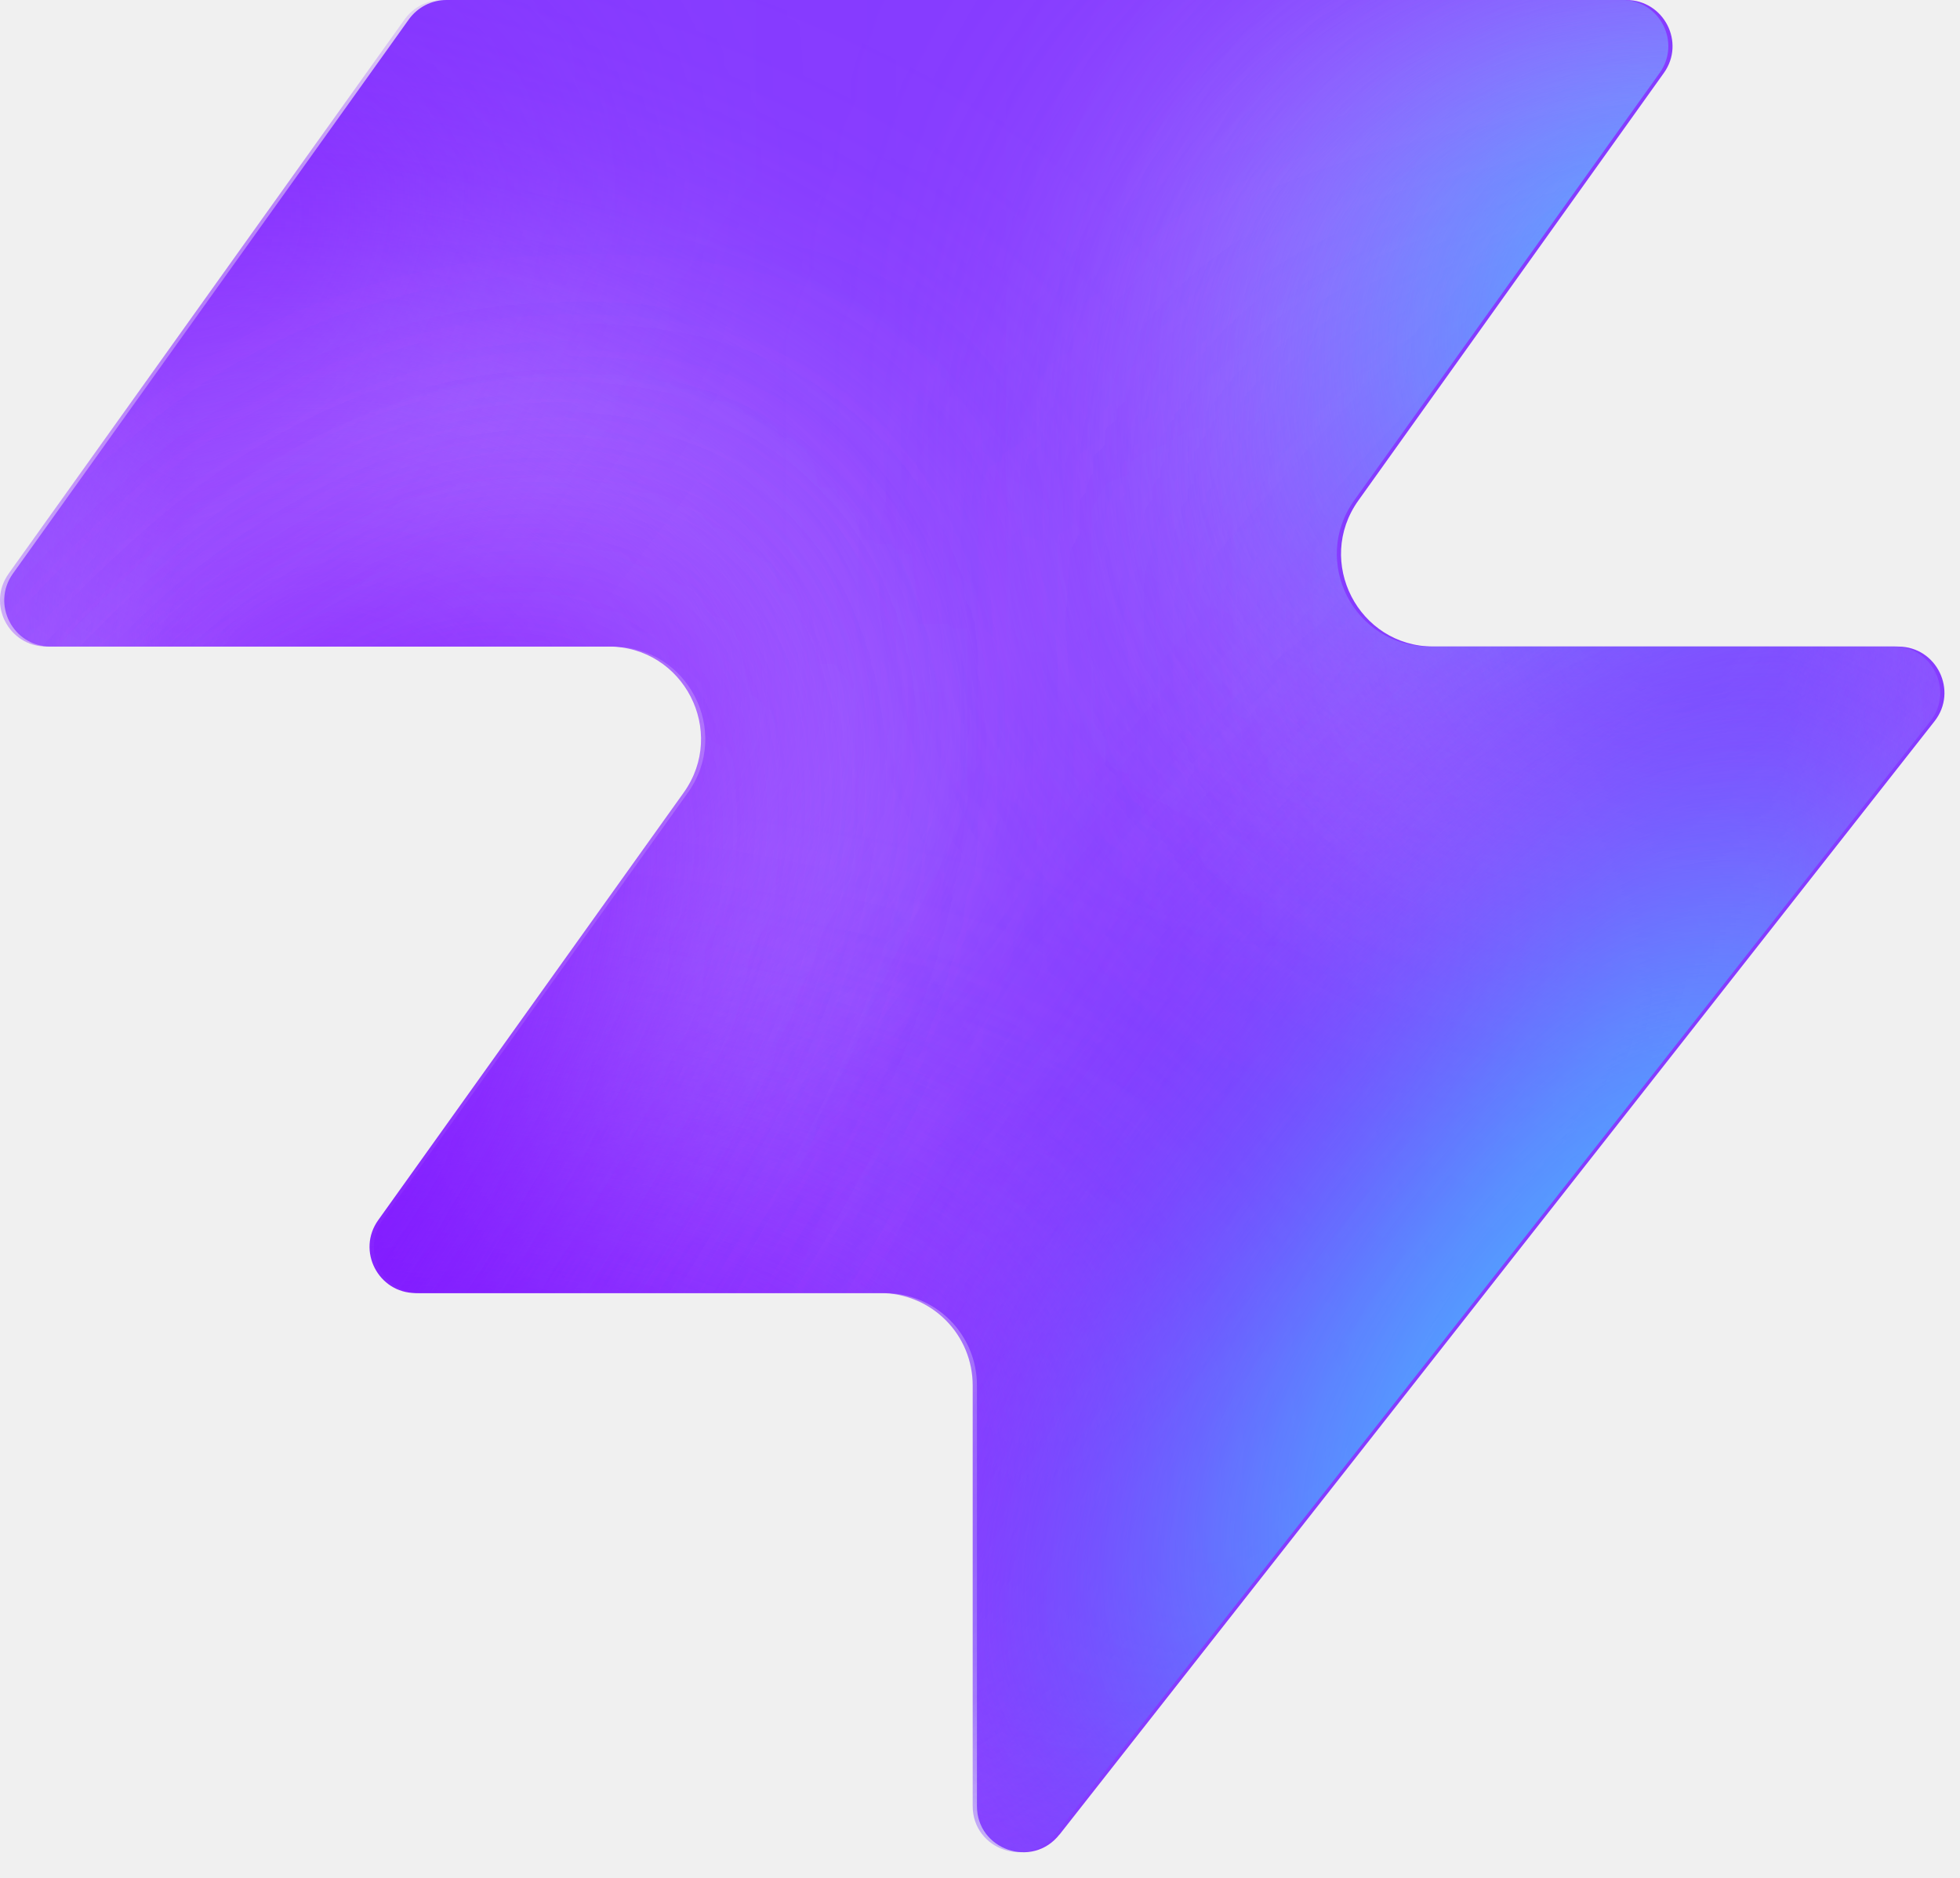
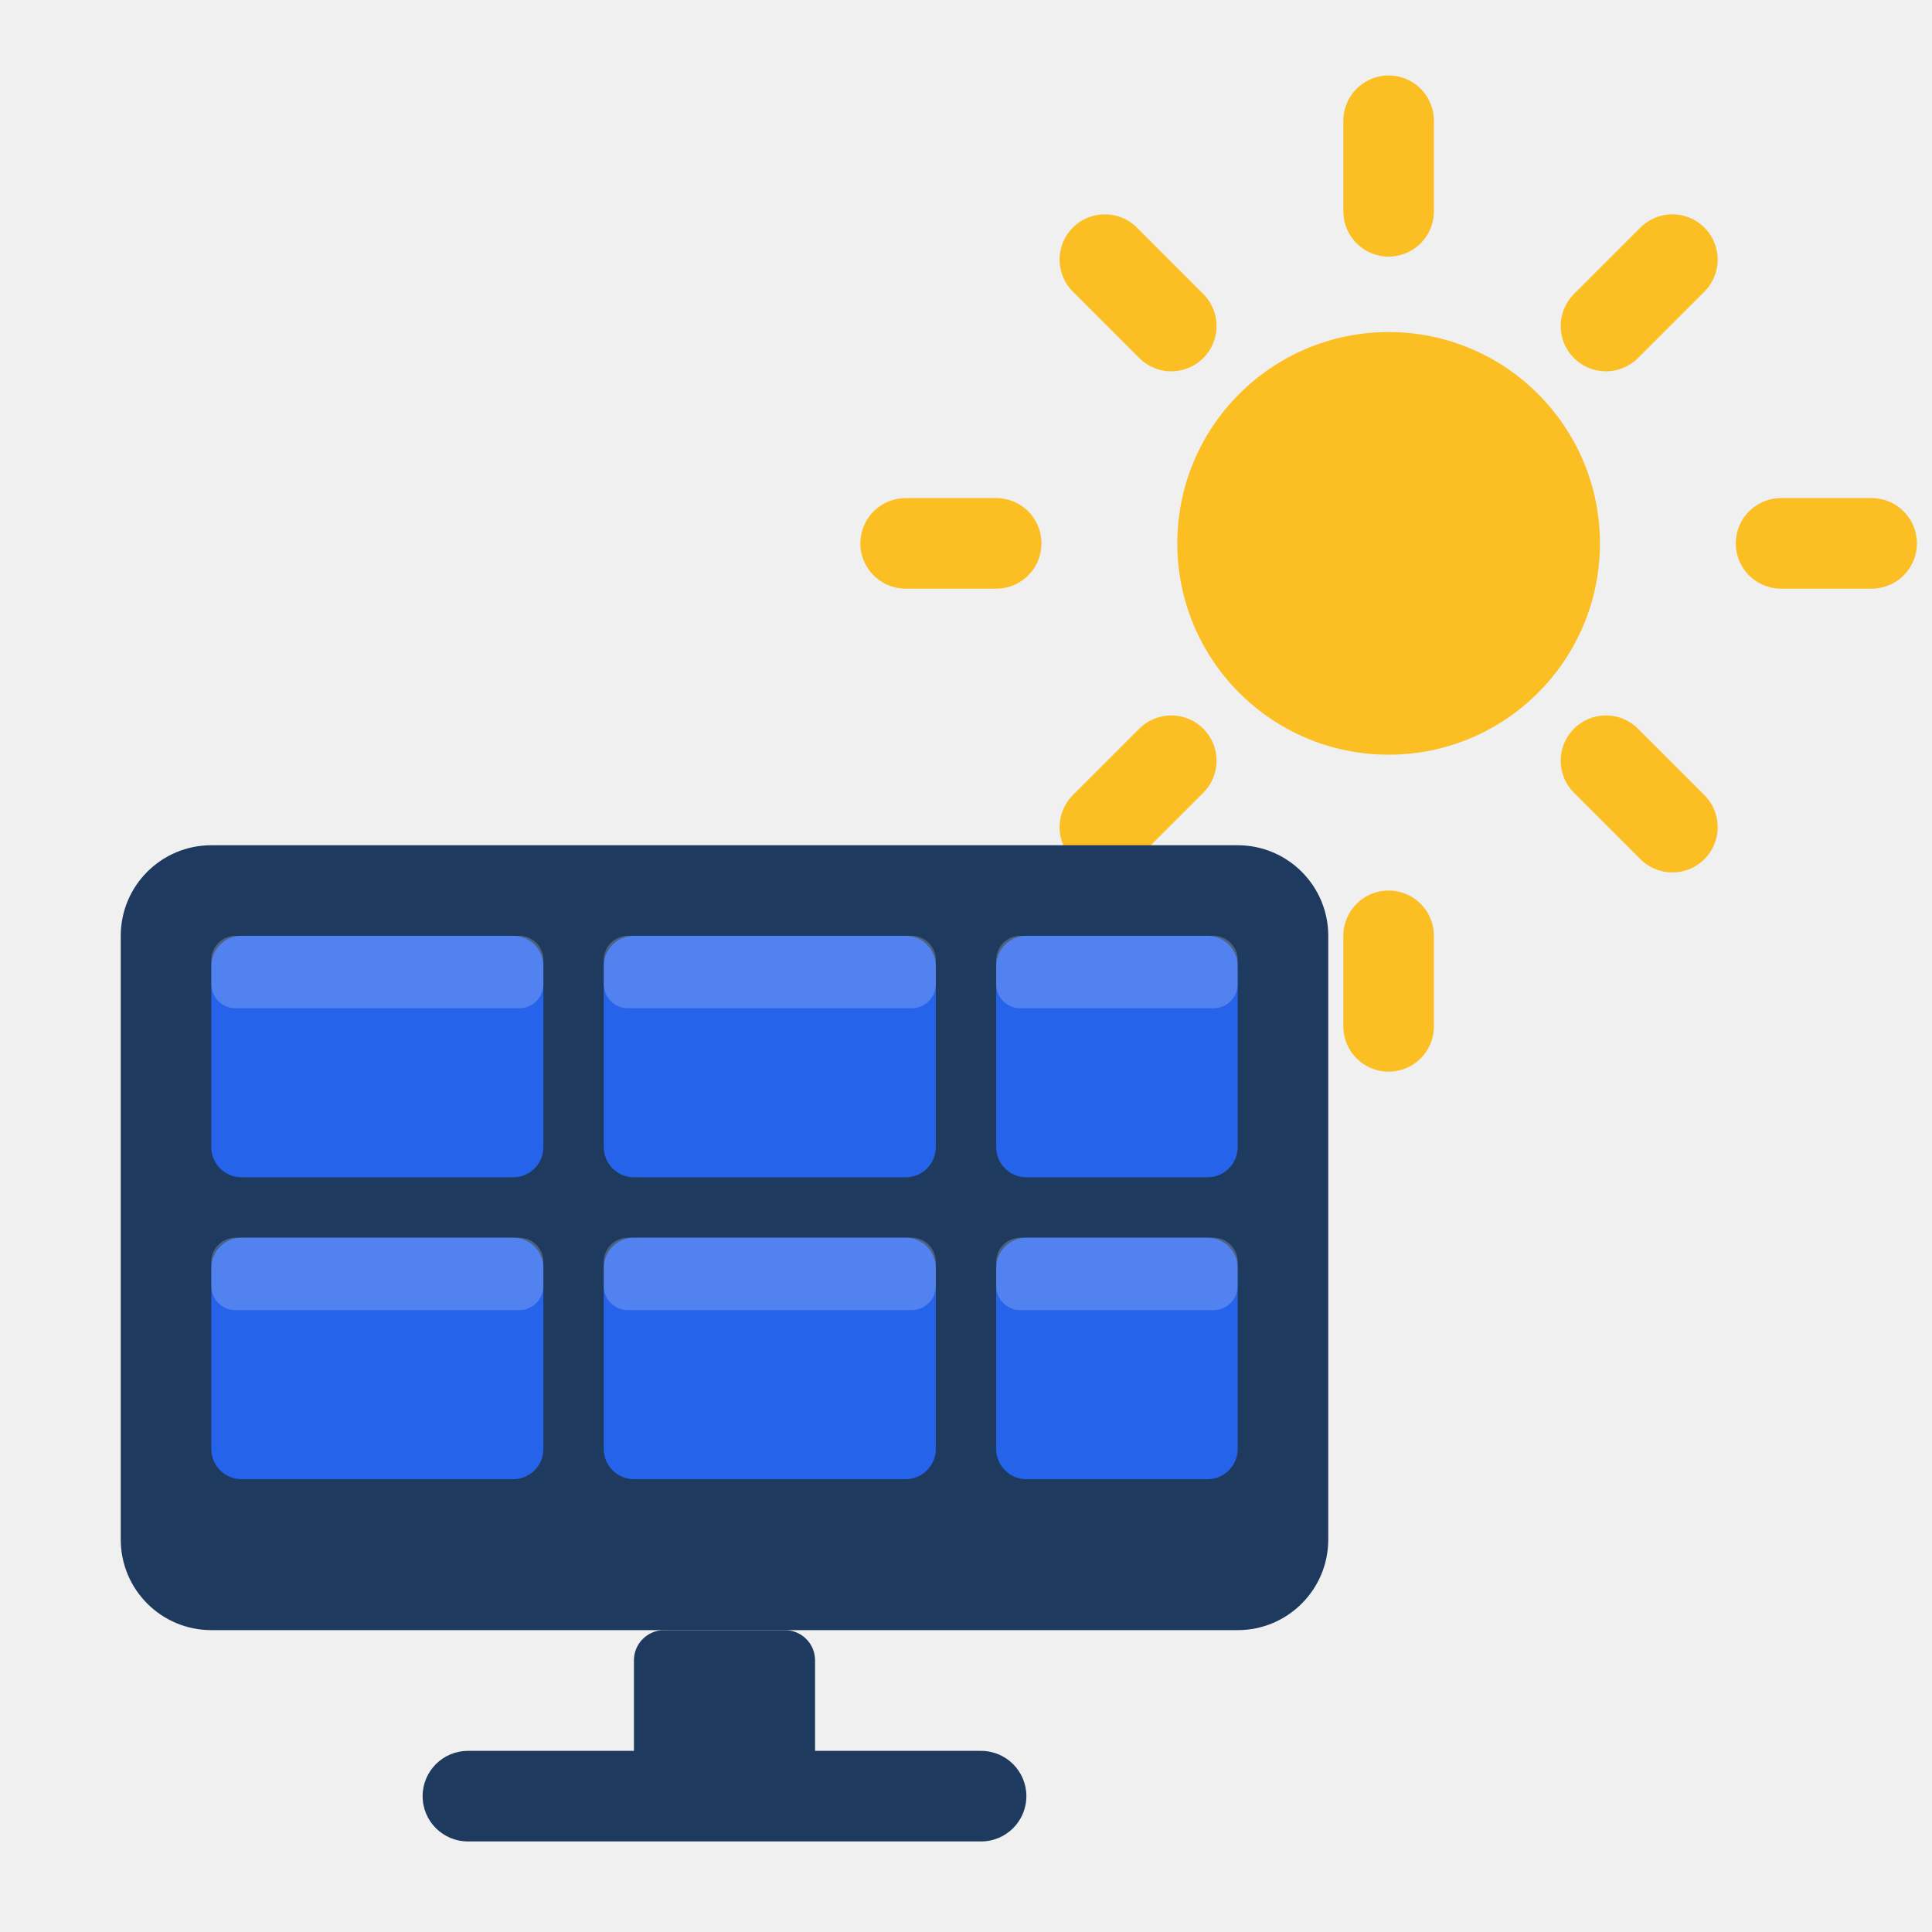
- <svg xmlns="http://www.w3.org/2000/svg" width="48" height="46" fill="none" viewBox="0 0 48 46">
-   <path fill="#863bff" d="M25.946 44.938c-.664.845-2.021.375-2.021-.698V33.937a2.26 2.26 0 0 0-2.262-2.262H10.287c-.92 0-1.456-1.04-.92-1.788l7.48-10.471c1.07-1.497 0-3.578-1.842-3.578H1.237c-.92 0-1.456-1.04-.92-1.788L10.013.474c.214-.297.556-.474.92-.474h28.894c.92 0 1.456 1.04.92 1.788l-7.48 10.471c-1.07 1.498 0 3.579 1.842 3.579h11.377c.943 0 1.473 1.088.89 1.83L25.947 44.94z" style="fill:#863bff;fill:color(display-p3 .525 .23 1);fill-opacity:1" />
-   <mask id="a" width="48" height="46" x="0" y="0" maskUnits="userSpaceOnUse" style="mask-type:alpha">
-     <path fill="#000" d="M25.842 44.938c-.664.844-2.021.375-2.021-.698V33.937a2.26 2.26 0 0 0-2.262-2.262H10.183c-.92 0-1.456-1.04-.92-1.788l7.48-10.471c1.07-1.498 0-3.579-1.842-3.579H1.133c-.92 0-1.456-1.04-.92-1.787L9.91.473c.214-.297.556-.474.92-.474h28.894c.92 0 1.456 1.04.92 1.788l-7.48 10.471c-1.07 1.498 0 3.578 1.842 3.578h11.377c.943 0 1.473 1.088.89 1.832L25.843 44.94z" style="fill:#000;fill-opacity:1" />
-   </mask>
-   <g mask="url(#a)">
-     <g filter="url(#b)">
-       <ellipse cx="5.508" cy="14.704" fill="#ede6ff" rx="5.508" ry="14.704" style="fill:#ede6ff;fill:color(display-p3 .927 .903 1);fill-opacity:1" transform="matrix(.00324 1 1 -.00324 -4.47 31.516)" />
-     </g>
-     <g filter="url(#c)">
-       <ellipse cx="10.399" cy="29.851" fill="#ede6ff" rx="10.399" ry="29.851" style="fill:#ede6ff;fill:color(display-p3 .927 .903 1);fill-opacity:1" transform="matrix(.00324 1 1 -.00324 -39.328 7.883)" />
-     </g>
-     <g filter="url(#d)">
-       <ellipse cx="5.508" cy="30.487" fill="#7e14ff" rx="5.508" ry="30.487" style="fill:#7e14ff;fill:color(display-p3 .492 .077 1);fill-opacity:1" transform="rotate(89.814 -25.913 -14.639)scale(1 -1)" />
-     </g>
-     <g filter="url(#e)">
-       <ellipse cx="5.508" cy="30.599" fill="#7e14ff" rx="5.508" ry="30.599" style="fill:#7e14ff;fill:color(display-p3 .492 .077 1);fill-opacity:1" transform="rotate(89.814 -32.644 -3.334)scale(1 -1)" />
-     </g>
-     <g filter="url(#f)">
-       <ellipse cx="5.508" cy="30.599" fill="#7e14ff" rx="5.508" ry="30.599" style="fill:#7e14ff;fill:color(display-p3 .492 .077 1);fill-opacity:1" transform="matrix(.00324 1 1 -.00324 -34.34 30.47)" />
-     </g>
-     <g filter="url(#g)">
-       <ellipse cx="14.072" cy="22.078" fill="#ede6ff" rx="14.072" ry="22.078" style="fill:#ede6ff;fill:color(display-p3 .927 .903 1);fill-opacity:1" transform="rotate(93.35 24.506 48.493)scale(-1 1)" />
-     </g>
-     <g filter="url(#h)">
-       <ellipse cx="3.47" cy="21.501" fill="#7e14ff" rx="3.47" ry="21.501" style="fill:#7e14ff;fill:color(display-p3 .492 .077 1);fill-opacity:1" transform="rotate(89.009 28.708 47.59)scale(-1 1)" />
-     </g>
-     <g filter="url(#i)">
-       <ellipse cx="3.47" cy="21.501" fill="#7e14ff" rx="3.47" ry="21.501" style="fill:#7e14ff;fill:color(display-p3 .492 .077 1);fill-opacity:1" transform="rotate(89.009 28.708 47.59)scale(-1 1)" />
-     </g>
-     <g filter="url(#j)">
-       <ellipse cx=".387" cy="8.972" fill="#7e14ff" rx="4.407" ry="29.108" style="fill:#7e14ff;fill:color(display-p3 .492 .077 1);fill-opacity:1" transform="rotate(39.51 .387 8.972)" />
-     </g>
-     <g filter="url(#k)">
-       <ellipse cx="47.523" cy="-6.092" fill="#7e14ff" rx="4.407" ry="29.108" style="fill:#7e14ff;fill:color(display-p3 .492 .077 1);fill-opacity:1" transform="rotate(37.892 47.523 -6.092)" />
-     </g>
-     <g filter="url(#l)">
-       <ellipse cx="41.412" cy="6.333" fill="#47bfff" rx="5.971" ry="9.665" style="fill:#47bfff;fill:color(display-p3 .28 .748 1);fill-opacity:1" transform="rotate(37.892 41.412 6.333)" />
-     </g>
-     <g filter="url(#m)">
-       <ellipse cx="-1.879" cy="38.332" fill="#7e14ff" rx="4.407" ry="29.108" style="fill:#7e14ff;fill:color(display-p3 .492 .077 1);fill-opacity:1" transform="rotate(37.892 -1.88 38.332)" />
-     </g>
-     <g filter="url(#n)">
-       <ellipse cx="-1.879" cy="38.332" fill="#7e14ff" rx="4.407" ry="29.108" style="fill:#7e14ff;fill:color(display-p3 .492 .077 1);fill-opacity:1" transform="rotate(37.892 -1.88 38.332)" />
-     </g>
-     <g filter="url(#o)">
-       <ellipse cx="35.651" cy="29.907" fill="#7e14ff" rx="4.407" ry="29.108" style="fill:#7e14ff;fill:color(display-p3 .492 .077 1);fill-opacity:1" transform="rotate(37.892 35.651 29.907)" />
-     </g>
-     <g filter="url(#p)">
-       <ellipse cx="38.418" cy="32.4" fill="#47bfff" rx="5.971" ry="15.297" style="fill:#47bfff;fill:color(display-p3 .28 .748 1);fill-opacity:1" transform="rotate(37.892 38.418 32.4)" />
-     </g>
-   </g>
-   <defs>
-     <filter id="b" width="60.045" height="41.654" x="-19.77" y="16.149" color-interpolation-filters="sRGB" filterUnits="userSpaceOnUse">
-       <feFlood flood-opacity="0" result="BackgroundImageFix" />
-       <feBlend in="SourceGraphic" in2="BackgroundImageFix" result="shape" />
-       <feGaussianBlur result="effect1_foregroundBlur_2002_17158" stdDeviation="7.659" />
-     </filter>
-     <filter id="c" width="90.34" height="51.437" x="-54.613" y="-7.533" color-interpolation-filters="sRGB" filterUnits="userSpaceOnUse">
-       <feFlood flood-opacity="0" result="BackgroundImageFix" />
-       <feBlend in="SourceGraphic" in2="BackgroundImageFix" result="shape" />
-       <feGaussianBlur result="effect1_foregroundBlur_2002_17158" stdDeviation="7.659" />
-     </filter>
-     <filter id="d" width="79.355" height="29.4" x="-49.64" y="2.03" color-interpolation-filters="sRGB" filterUnits="userSpaceOnUse">
-       <feFlood flood-opacity="0" result="BackgroundImageFix" />
-       <feBlend in="SourceGraphic" in2="BackgroundImageFix" result="shape" />
-       <feGaussianBlur result="effect1_foregroundBlur_2002_17158" stdDeviation="4.596" />
-     </filter>
-     <filter id="e" width="79.579" height="29.4" x="-45.045" y="20.029" color-interpolation-filters="sRGB" filterUnits="userSpaceOnUse">
-       <feFlood flood-opacity="0" result="BackgroundImageFix" />
-       <feBlend in="SourceGraphic" in2="BackgroundImageFix" result="shape" />
-       <feGaussianBlur result="effect1_foregroundBlur_2002_17158" stdDeviation="4.596" />
-     </filter>
-     <filter id="f" width="79.579" height="29.4" x="-43.513" y="21.178" color-interpolation-filters="sRGB" filterUnits="userSpaceOnUse">
-       <feFlood flood-opacity="0" result="BackgroundImageFix" />
-       <feBlend in="SourceGraphic" in2="BackgroundImageFix" result="shape" />
-       <feGaussianBlur result="effect1_foregroundBlur_2002_17158" stdDeviation="4.596" />
-     </filter>
-     <filter id="g" width="74.749" height="58.852" x="15.756" y="-17.901" color-interpolation-filters="sRGB" filterUnits="userSpaceOnUse">
-       <feFlood flood-opacity="0" result="BackgroundImageFix" />
-       <feBlend in="SourceGraphic" in2="BackgroundImageFix" result="shape" />
-       <feGaussianBlur result="effect1_foregroundBlur_2002_17158" stdDeviation="7.659" />
-     </filter>
-     <filter id="h" width="61.377" height="25.362" x="23.548" y="2.284" color-interpolation-filters="sRGB" filterUnits="userSpaceOnUse">
-       <feFlood flood-opacity="0" result="BackgroundImageFix" />
-       <feBlend in="SourceGraphic" in2="BackgroundImageFix" result="shape" />
-       <feGaussianBlur result="effect1_foregroundBlur_2002_17158" stdDeviation="4.596" />
-     </filter>
-     <filter id="i" width="61.377" height="25.362" x="23.548" y="2.284" color-interpolation-filters="sRGB" filterUnits="userSpaceOnUse">
-       <feFlood flood-opacity="0" result="BackgroundImageFix" />
-       <feBlend in="SourceGraphic" in2="BackgroundImageFix" result="shape" />
-       <feGaussianBlur result="effect1_foregroundBlur_2002_17158" stdDeviation="4.596" />
-     </filter>
-     <filter id="j" width="56.045" height="63.649" x="-27.636" y="-22.853" color-interpolation-filters="sRGB" filterUnits="userSpaceOnUse">
-       <feFlood flood-opacity="0" result="BackgroundImageFix" />
-       <feBlend in="SourceGraphic" in2="BackgroundImageFix" result="shape" />
-       <feGaussianBlur result="effect1_foregroundBlur_2002_17158" stdDeviation="4.596" />
-     </filter>
-     <filter id="k" width="54.814" height="64.646" x="20.116" y="-38.415" color-interpolation-filters="sRGB" filterUnits="userSpaceOnUse">
-       <feFlood flood-opacity="0" result="BackgroundImageFix" />
-       <feBlend in="SourceGraphic" in2="BackgroundImageFix" result="shape" />
-       <feGaussianBlur result="effect1_foregroundBlur_2002_17158" stdDeviation="4.596" />
-     </filter>
-     <filter id="l" width="33.541" height="35.313" x="24.641" y="-11.323" color-interpolation-filters="sRGB" filterUnits="userSpaceOnUse">
-       <feFlood flood-opacity="0" result="BackgroundImageFix" />
-       <feBlend in="SourceGraphic" in2="BackgroundImageFix" result="shape" />
-       <feGaussianBlur result="effect1_foregroundBlur_2002_17158" stdDeviation="4.596" />
-     </filter>
-     <filter id="m" width="54.814" height="64.646" x="-29.286" y="6.009" color-interpolation-filters="sRGB" filterUnits="userSpaceOnUse">
-       <feFlood flood-opacity="0" result="BackgroundImageFix" />
-       <feBlend in="SourceGraphic" in2="BackgroundImageFix" result="shape" />
-       <feGaussianBlur result="effect1_foregroundBlur_2002_17158" stdDeviation="4.596" />
-     </filter>
-     <filter id="n" width="54.814" height="64.646" x="-29.286" y="6.009" color-interpolation-filters="sRGB" filterUnits="userSpaceOnUse">
-       <feFlood flood-opacity="0" result="BackgroundImageFix" />
-       <feBlend in="SourceGraphic" in2="BackgroundImageFix" result="shape" />
-       <feGaussianBlur result="effect1_foregroundBlur_2002_17158" stdDeviation="4.596" />
-     </filter>
-     <filter id="o" width="54.814" height="64.646" x="8.244" y="-2.416" color-interpolation-filters="sRGB" filterUnits="userSpaceOnUse">
-       <feFlood flood-opacity="0" result="BackgroundImageFix" />
-       <feBlend in="SourceGraphic" in2="BackgroundImageFix" result="shape" />
-       <feGaussianBlur result="effect1_foregroundBlur_2002_17158" stdDeviation="4.596" />
-     </filter>
-     <filter id="p" width="39.409" height="43.623" x="18.713" y="10.588" color-interpolation-filters="sRGB" filterUnits="userSpaceOnUse">
-       <feFlood flood-opacity="0" result="BackgroundImageFix" />
-       <feBlend in="SourceGraphic" in2="BackgroundImageFix" result="shape" />
-       <feGaussianBlur result="effect1_foregroundBlur_2002_17158" stdDeviation="4.596" />
-     </filter>
-   </defs>
+ <svg xmlns="http://www.w3.org/2000/svg" viewBox="0 0 32 32">
+   <circle cx="23" cy="9" r="3.5" fill="#FBBF24" />
+   <line x1="23" y1="3.5" x2="23" y2="2" stroke="#FBBF24" stroke-width="1.5" stroke-linecap="round" />
+   <line x1="23" y1="15.5" x2="23" y2="17" stroke="#FBBF24" stroke-width="1.5" stroke-linecap="round" />
+   <line x1="16.5" y1="9" x2="15" y2="9" stroke="#FBBF24" stroke-width="1.5" stroke-linecap="round" />
+   <line x1="29.5" y1="9" x2="31" y2="9" stroke="#FBBF24" stroke-width="1.5" stroke-linecap="round" />
+   <line x1="19.4" y1="5.4" x2="18.3" y2="4.3" stroke="#FBBF24" stroke-width="1.5" stroke-linecap="round" />
+   <line x1="26.6" y1="12.6" x2="27.7" y2="13.7" stroke="#FBBF24" stroke-width="1.5" stroke-linecap="round" />
+   <line x1="26.6" y1="5.4" x2="27.7" y2="4.3" stroke="#FBBF24" stroke-width="1.5" stroke-linecap="round" />
+   <line x1="19.4" y1="12.6" x2="18.3" y2="13.7" stroke="#FBBF24" stroke-width="1.5" stroke-linecap="round" />
+   <rect x="2" y="14" width="20" height="13" rx="1.5" fill="#1E3A5F" />
+   <rect x="3.5" y="15.5" width="5.5" height="4" rx="0.5" fill="#2563EB" />
+   <rect x="10" y="15.5" width="5.5" height="4" rx="0.5" fill="#2563EB" />
+   <rect x="16.5" y="15.5" width="4" height="4" rx="0.5" fill="#2563EB" />
+   <rect x="3.5" y="20.5" width="5.5" height="4" rx="0.5" fill="#2563EB" />
+   <rect x="10" y="20.5" width="5.5" height="4" rx="0.5" fill="#2563EB" />
+   <rect x="16.5" y="20.5" width="4" height="4" rx="0.5" fill="#2563EB" />
+   <rect x="3.5" y="15.5" width="5.5" height="1.2" rx="0.4" fill="white" opacity="0.2" />
+   <rect x="10" y="15.5" width="5.5" height="1.2" rx="0.4" fill="white" opacity="0.2" />
+   <rect x="16.5" y="15.5" width="4" height="1.2" rx="0.4" fill="white" opacity="0.2" />
+   <rect x="3.5" y="20.5" width="5.5" height="1.2" rx="0.4" fill="white" opacity="0.2" />
+   <rect x="10" y="20.5" width="5.5" height="1.2" rx="0.4" fill="white" opacity="0.2" />
+   <rect x="16.5" y="20.5" width="4" height="1.2" rx="0.4" fill="white" opacity="0.2" />
+   <rect x="10.5" y="27" width="3" height="2.5" rx="0.5" fill="#1E3A5F" />
+   <rect x="7" y="29" width="10" height="1.5" rx="0.75" fill="#1E3A5F" />
</svg>
